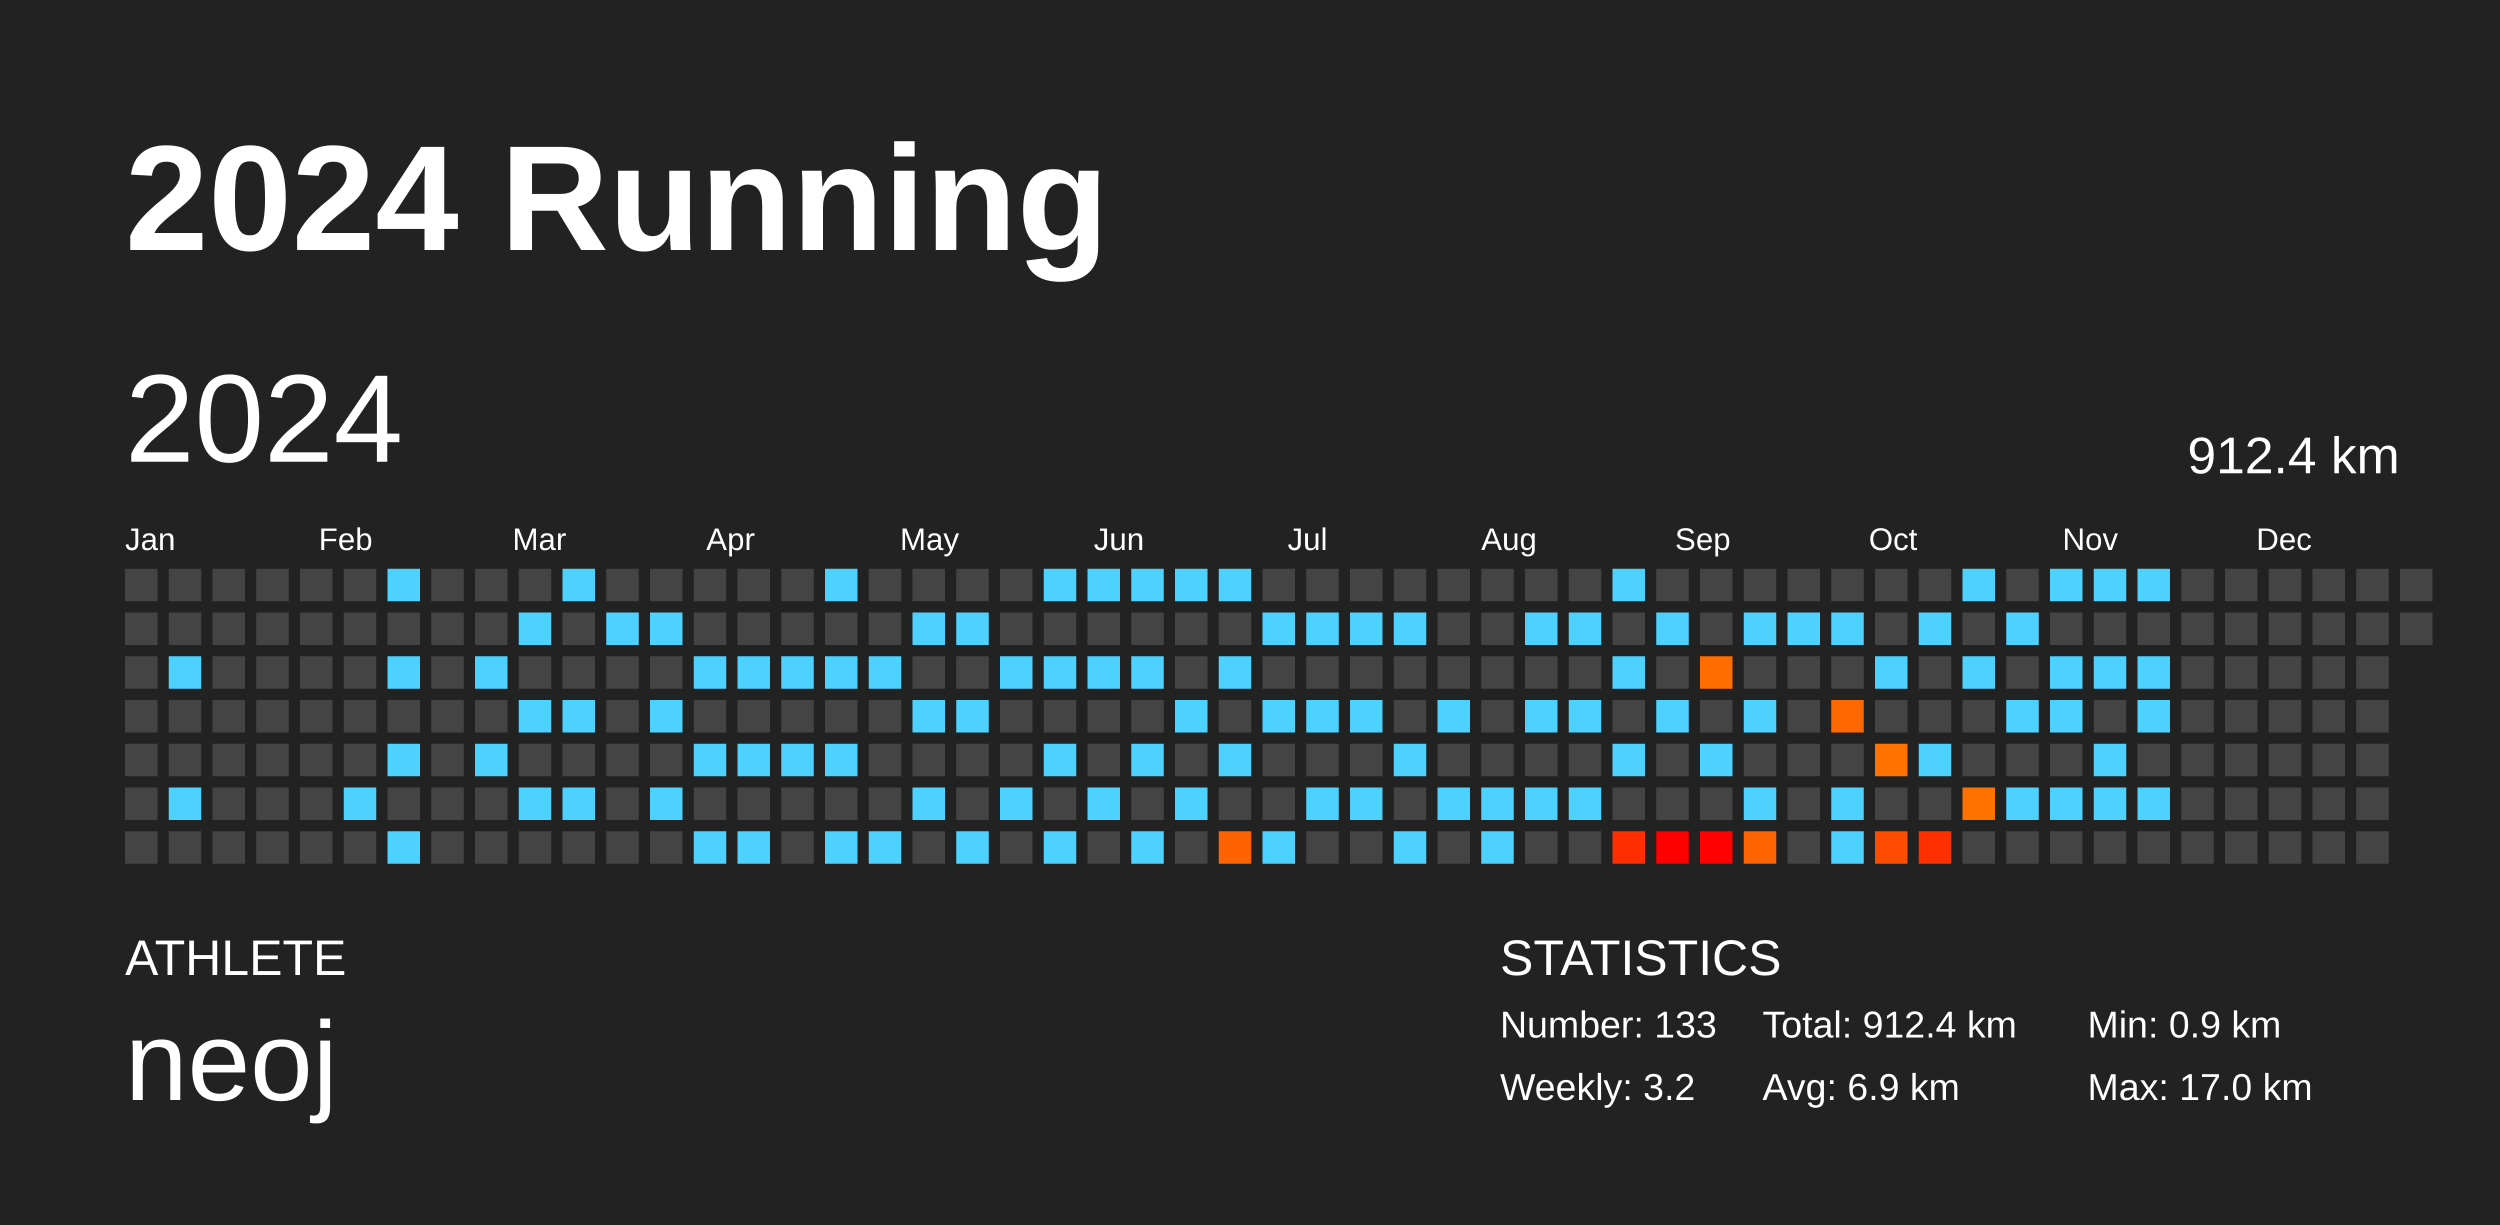
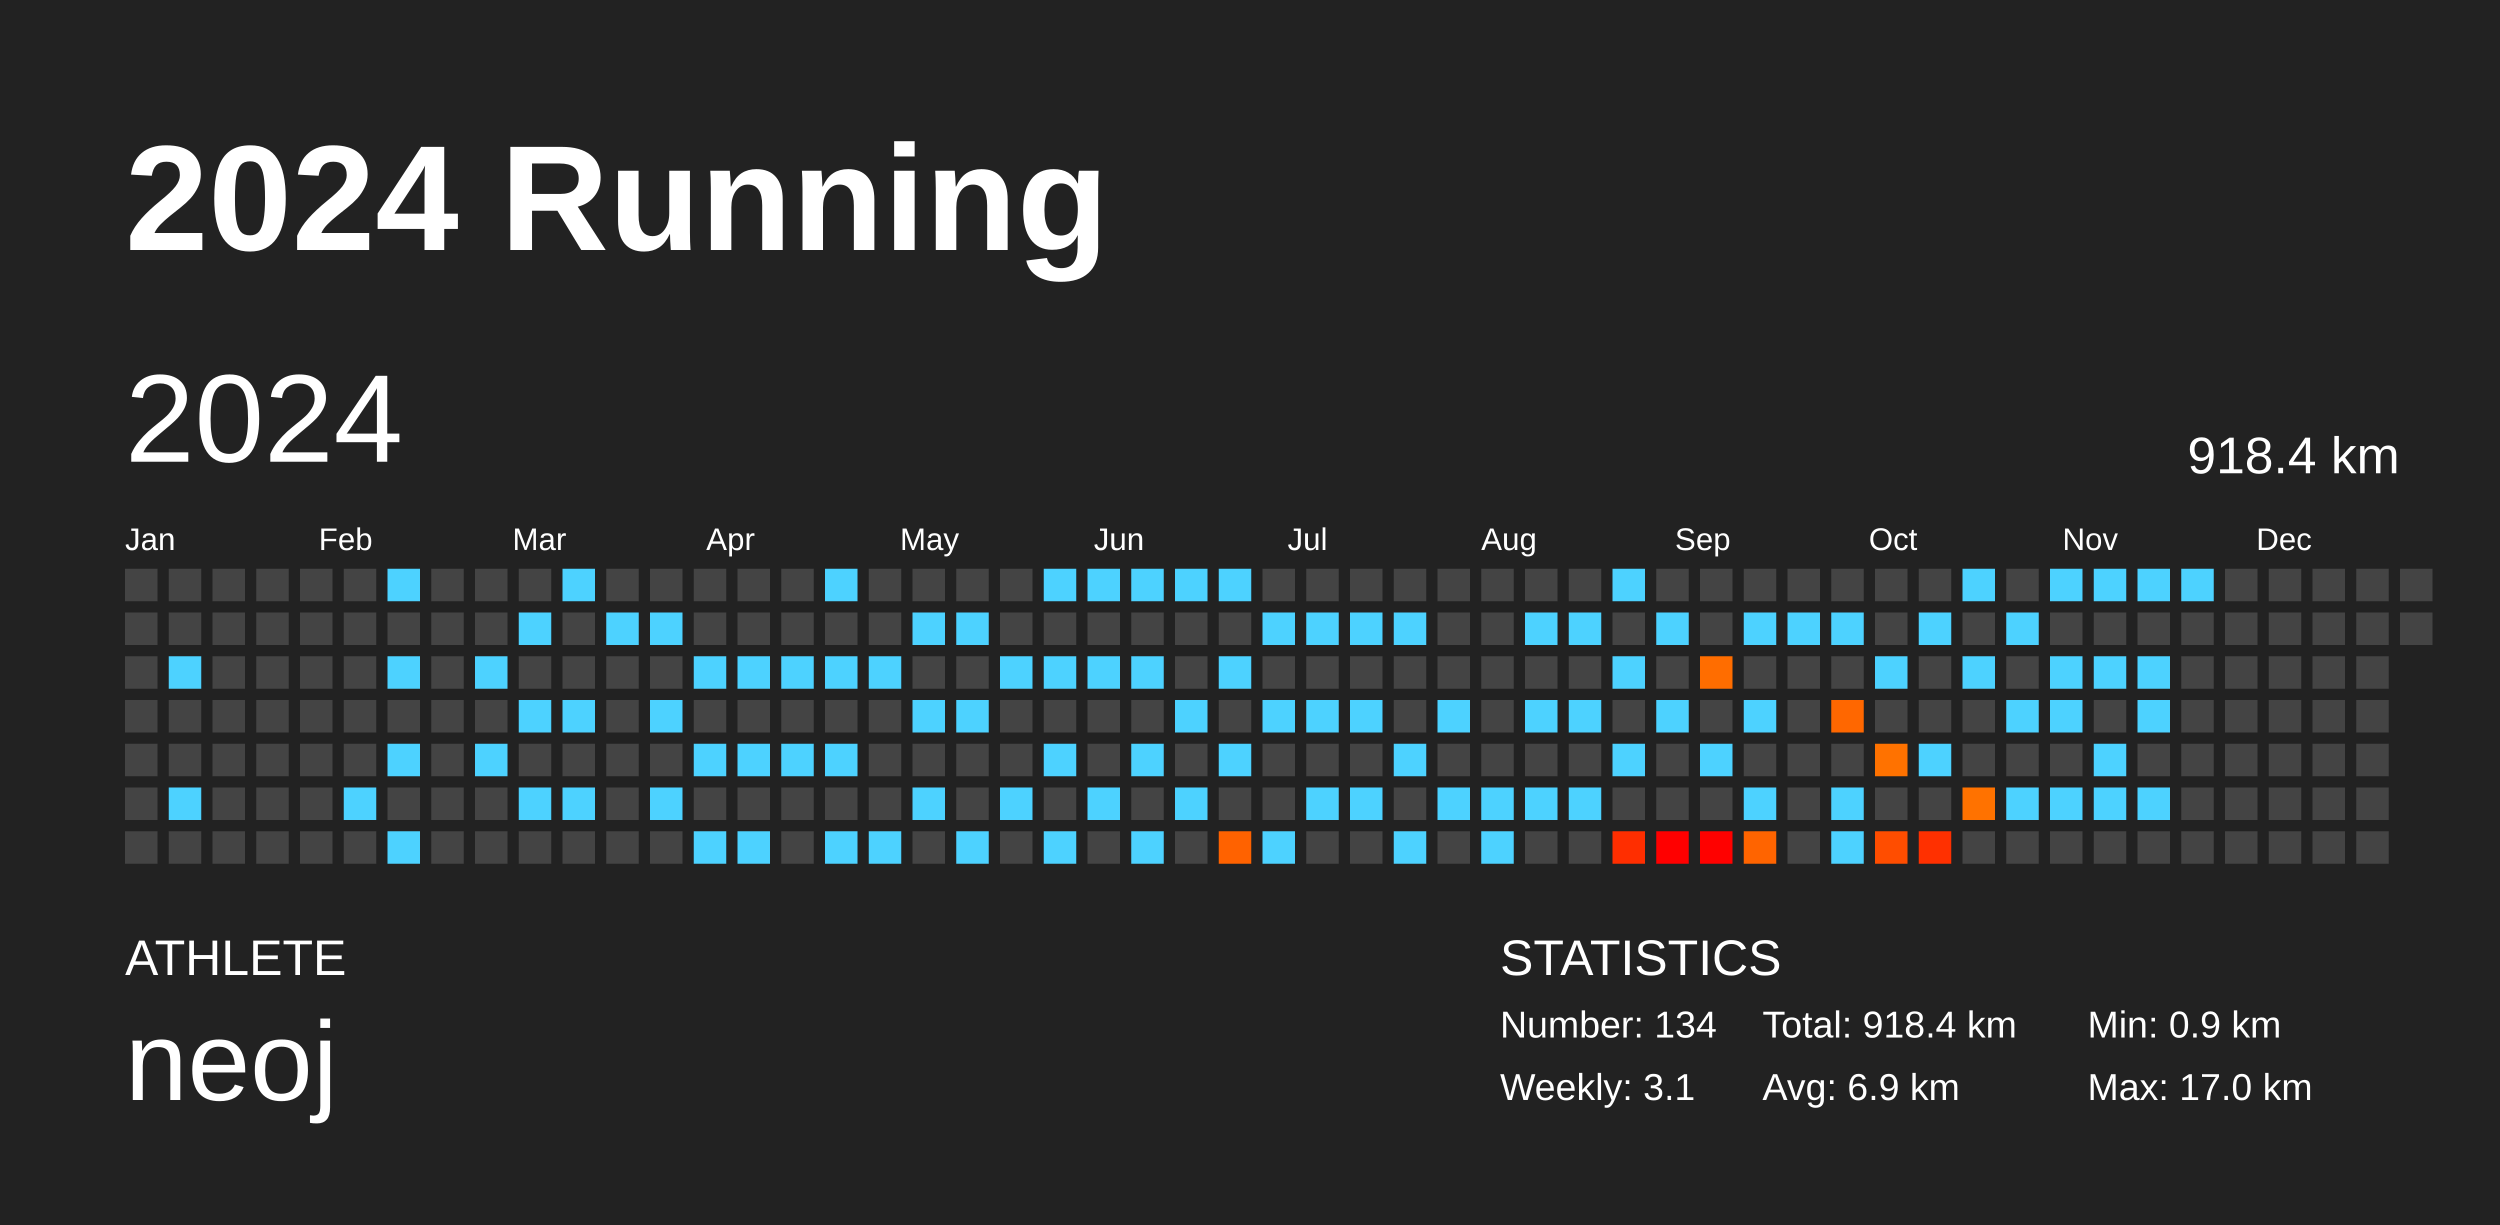
<svg xmlns="http://www.w3.org/2000/svg" baseProfile="full" height="98mm" version="1.1" viewBox="0,0,200,98" width="200mm">
  <defs />
  <rect fill="#222222" height="98" width="200" x="0" y="0" />
  <text fill="#FFFFFF" style="font-size:12px; font-family:Arial; font-weight:bold;" x="10" y="20">2024 Running</text>
  <text fill="#FFFFFF" style="font-size:4px; font-family:Arial" x="10" y="78">ATHLETE</text>
  <text fill="#FFFFFF" style="font-size:9px; font-family:Arial" x="10" y="88">neoj</text>
  <text fill="#FFFFFF" style="font-size:4px; font-family:Arial" x="120" y="78">STATISTICS</text>
-   <text fill="#FFFFFF" style="font-size:3px; font-family:Arial" x="120" y="83">Number: 133</text>
-   <text fill="#FFFFFF" style="font-size:3px; font-family:Arial" x="120" y="88">Weekly: 3.2</text>
-   <text fill="#FFFFFF" style="font-size:3px; font-family:Arial" x="141" y="83">Total: 912.4 km</text>
+   <text fill="#FFFFFF" style="font-size:3px; font-family:Arial" x="120" y="83">Number: 134</text>
+   <text fill="#FFFFFF" style="font-size:3px; font-family:Arial" x="120" y="88">Weekly: 3.1</text>
+   <text fill="#FFFFFF" style="font-size:3px; font-family:Arial" x="141" y="83">Total: 918.4 km</text>
  <text fill="#FFFFFF" style="font-size:3px; font-family:Arial" x="141" y="88">Avg: 6.9 km</text>
  <text fill="#FFFFFF" style="font-size:3px; font-family:Arial" x="167" y="83">Min: 0.9 km</text>
  <text fill="#FFFFFF" style="font-size:3px; font-family:Arial" x="167" y="88">Max: 17.0 km</text>
  <text dominant-baseline="hanging" fill="#FFFFFF" style="font-size:10.0px; font-family:Arial;" x="10" y="30">2024</text>
-   <text dominant-baseline="hanging" fill="#FFFFFF" style="font-size:4.125px; font-family:Arial;" x="175" y="35">912.4 km</text>
+   <text dominant-baseline="hanging" fill="#FFFFFF" style="font-size:4.125px; font-family:Arial;" x="175" y="35">918.4 km</text>
  <text fill="#FFFFFF" style="font-size:2.5px; font-family:Arial" x="10.0" y="44">Jan</text>
  <text fill="#FFFFFF" style="font-size:2.5px; font-family:Arial" x="25.5" y="44">Feb</text>
  <text fill="#FFFFFF" style="font-size:2.5px; font-family:Arial" x="41.0" y="44">Mar</text>
  <text fill="#FFFFFF" style="font-size:2.5px; font-family:Arial" x="56.5" y="44">Apr</text>
  <text fill="#FFFFFF" style="font-size:2.5px; font-family:Arial" x="72.0" y="44">May</text>
  <text fill="#FFFFFF" style="font-size:2.5px; font-family:Arial" x="87.5" y="44">Jun</text>
  <text fill="#FFFFFF" style="font-size:2.5px; font-family:Arial" x="103.0" y="44">Jul</text>
  <text fill="#FFFFFF" style="font-size:2.5px; font-family:Arial" x="118.5" y="44">Aug</text>
  <text fill="#FFFFFF" style="font-size:2.5px; font-family:Arial" x="134.0" y="44">Sep</text>
  <text fill="#FFFFFF" style="font-size:2.5px; font-family:Arial" x="149.5" y="44">Oct</text>
  <text fill="#FFFFFF" style="font-size:2.5px; font-family:Arial" x="165.0" y="44">Nov</text>
  <text fill="#FFFFFF" style="font-size:2.5px; font-family:Arial" x="180.5" y="44">Dec</text>
  <rect fill="#444444" height="2.6" width="2.6" x="10.0" y="45.5" />
  <rect fill="#444444" height="2.6" width="2.6" x="10.0" y="49.0" />
  <rect fill="#444444" height="2.6" width="2.6" x="10.0" y="52.5" />
  <rect fill="#444444" height="2.6" width="2.6" x="10.0" y="56.0" />
  <rect fill="#444444" height="2.6" width="2.6" x="10.0" y="59.5" />
  <rect fill="#444444" height="2.6" width="2.6" x="10.0" y="63.0" />
  <rect fill="#444444" height="2.6" width="2.6" x="10.0" y="66.5" />
  <rect fill="#444444" height="2.6" width="2.6" x="13.5" y="45.5" />
  <rect fill="#444444" height="2.6" width="2.6" x="13.5" y="49.0" />
  <rect fill="#4dd2ff" height="2.6" width="2.6" x="13.5" y="52.5" />
  <rect fill="#444444" height="2.6" width="2.6" x="13.5" y="56.0" />
  <rect fill="#444444" height="2.6" width="2.6" x="13.5" y="59.5" />
  <rect fill="#4dd2ff" height="2.6" width="2.6" x="13.5" y="63.0" />
  <rect fill="#444444" height="2.6" width="2.6" x="13.5" y="66.5" />
  <rect fill="#444444" height="2.6" width="2.6" x="17.0" y="45.5" />
  <rect fill="#444444" height="2.6" width="2.6" x="17.0" y="49.0" />
  <rect fill="#444444" height="2.6" width="2.6" x="17.0" y="52.5" />
  <rect fill="#444444" height="2.6" width="2.6" x="17.0" y="56.0" />
  <rect fill="#444444" height="2.6" width="2.6" x="17.0" y="59.5" />
  <rect fill="#444444" height="2.6" width="2.6" x="17.0" y="63.0" />
  <rect fill="#444444" height="2.6" width="2.6" x="17.0" y="66.5" />
  <rect fill="#444444" height="2.6" width="2.6" x="20.5" y="45.5" />
  <rect fill="#444444" height="2.6" width="2.6" x="20.5" y="49.0" />
  <rect fill="#444444" height="2.6" width="2.6" x="20.5" y="52.5" />
  <rect fill="#444444" height="2.6" width="2.6" x="20.5" y="56.0" />
  <rect fill="#444444" height="2.6" width="2.6" x="20.5" y="59.5" />
  <rect fill="#444444" height="2.6" width="2.6" x="20.5" y="63.0" />
  <rect fill="#444444" height="2.6" width="2.6" x="20.5" y="66.5" />
  <rect fill="#444444" height="2.6" width="2.6" x="24.0" y="45.5" />
  <rect fill="#444444" height="2.6" width="2.6" x="24.0" y="49.0" />
  <rect fill="#444444" height="2.6" width="2.6" x="24.0" y="52.5" />
  <rect fill="#444444" height="2.6" width="2.6" x="24.0" y="56.0" />
  <rect fill="#444444" height="2.6" width="2.6" x="24.0" y="59.5" />
  <rect fill="#444444" height="2.6" width="2.6" x="24.0" y="63.0" />
  <rect fill="#444444" height="2.6" width="2.6" x="24.0" y="66.5" />
  <rect fill="#444444" height="2.6" width="2.6" x="27.5" y="45.5" />
  <rect fill="#444444" height="2.6" width="2.6" x="27.5" y="49.0" />
  <rect fill="#444444" height="2.6" width="2.6" x="27.5" y="52.5" />
  <rect fill="#444444" height="2.6" width="2.6" x="27.5" y="56.0" />
  <rect fill="#444444" height="2.6" width="2.6" x="27.5" y="59.5" />
  <rect fill="#4dd2ff" height="2.6" width="2.6" x="27.5" y="63.0" />
  <rect fill="#444444" height="2.6" width="2.6" x="27.5" y="66.5" />
  <rect fill="#4dd2ff" height="2.6" width="2.6" x="31.0" y="45.5" />
  <rect fill="#444444" height="2.6" width="2.6" x="31.0" y="49.0" />
  <rect fill="#4dd2ff" height="2.6" width="2.6" x="31.0" y="52.5" />
  <rect fill="#444444" height="2.6" width="2.6" x="31.0" y="56.0" />
  <rect fill="#4dd2ff" height="2.6" width="2.6" x="31.0" y="59.5" />
  <rect fill="#444444" height="2.6" width="2.6" x="31.0" y="63.0" />
  <rect fill="#4dd2ff" height="2.6" width="2.6" x="31.0" y="66.5" />
  <rect fill="#444444" height="2.6" width="2.6" x="34.5" y="45.5" />
  <rect fill="#444444" height="2.6" width="2.6" x="34.5" y="49.0" />
  <rect fill="#444444" height="2.6" width="2.6" x="34.5" y="52.5" />
  <rect fill="#444444" height="2.6" width="2.6" x="34.5" y="56.0" />
  <rect fill="#444444" height="2.6" width="2.6" x="34.5" y="59.5" />
  <rect fill="#444444" height="2.6" width="2.6" x="34.5" y="63.0" />
  <rect fill="#444444" height="2.6" width="2.6" x="34.5" y="66.5" />
  <rect fill="#444444" height="2.6" width="2.6" x="38.0" y="45.5" />
  <rect fill="#444444" height="2.6" width="2.6" x="38.0" y="49.0" />
  <rect fill="#4dd2ff" height="2.6" width="2.6" x="38.0" y="52.5" />
  <rect fill="#444444" height="2.6" width="2.6" x="38.0" y="56.0" />
  <rect fill="#4dd2ff" height="2.6" width="2.6" x="38.0" y="59.5" />
  <rect fill="#444444" height="2.6" width="2.6" x="38.0" y="63.0" />
  <rect fill="#444444" height="2.6" width="2.6" x="38.0" y="66.5" />
  <rect fill="#444444" height="2.6" width="2.6" x="41.5" y="45.5" />
  <rect fill="#4dd2ff" height="2.6" width="2.6" x="41.5" y="49.0" />
  <rect fill="#444444" height="2.6" width="2.6" x="41.5" y="52.5" />
  <rect fill="#4dd2ff" height="2.6" width="2.6" x="41.5" y="56.0" />
  <rect fill="#444444" height="2.6" width="2.6" x="41.5" y="59.5" />
  <rect fill="#4dd2ff" height="2.6" width="2.6" x="41.5" y="63.0" />
  <rect fill="#444444" height="2.6" width="2.6" x="41.5" y="66.5" />
  <rect fill="#4dd2ff" height="2.6" width="2.6" x="45.0" y="45.5" />
  <rect fill="#444444" height="2.6" width="2.6" x="45.0" y="49.0" />
  <rect fill="#444444" height="2.6" width="2.6" x="45.0" y="52.5" />
  <rect fill="#4dd2ff" height="2.6" width="2.6" x="45.0" y="56.0" />
  <rect fill="#444444" height="2.6" width="2.6" x="45.0" y="59.5" />
  <rect fill="#4dd2ff" height="2.6" width="2.6" x="45.0" y="63.0" />
  <rect fill="#444444" height="2.6" width="2.6" x="45.0" y="66.5" />
  <rect fill="#444444" height="2.6" width="2.6" x="48.5" y="45.5" />
  <rect fill="#4dd2ff" height="2.6" width="2.6" x="48.5" y="49.0" />
  <rect fill="#444444" height="2.6" width="2.6" x="48.5" y="52.5" />
  <rect fill="#444444" height="2.6" width="2.6" x="48.5" y="56.0" />
  <rect fill="#444444" height="2.6" width="2.6" x="48.5" y="59.5" />
  <rect fill="#444444" height="2.6" width="2.6" x="48.5" y="63.0" />
  <rect fill="#444444" height="2.6" width="2.6" x="48.5" y="66.5" />
  <rect fill="#444444" height="2.6" width="2.6" x="52.0" y="45.5" />
  <rect fill="#4dd2ff" height="2.6" width="2.6" x="52.0" y="49.0" />
  <rect fill="#444444" height="2.6" width="2.6" x="52.0" y="52.5" />
  <rect fill="#4dd2ff" height="2.6" width="2.6" x="52.0" y="56.0" />
  <rect fill="#444444" height="2.6" width="2.6" x="52.0" y="59.5" />
  <rect fill="#4dd2ff" height="2.6" width="2.6" x="52.0" y="63.0" />
  <rect fill="#444444" height="2.6" width="2.6" x="52.0" y="66.5" />
  <rect fill="#444444" height="2.6" width="2.6" x="55.5" y="45.5" />
  <rect fill="#444444" height="2.6" width="2.6" x="55.5" y="49.0" />
  <rect fill="#4dd2ff" height="2.6" width="2.6" x="55.5" y="52.5" />
  <rect fill="#444444" height="2.6" width="2.6" x="55.5" y="56.0" />
  <rect fill="#4dd2ff" height="2.6" width="2.6" x="55.5" y="59.5" />
  <rect fill="#444444" height="2.6" width="2.6" x="55.5" y="63.0" />
  <rect fill="#4dd2ff" height="2.6" width="2.6" x="55.5" y="66.5" />
  <rect fill="#444444" height="2.6" width="2.6" x="59.0" y="45.5" />
  <rect fill="#444444" height="2.6" width="2.6" x="59.0" y="49.0" />
  <rect fill="#4dd2ff" height="2.6" width="2.6" x="59.0" y="52.5" />
  <rect fill="#444444" height="2.6" width="2.6" x="59.0" y="56.0" />
  <rect fill="#4dd2ff" height="2.6" width="2.6" x="59.0" y="59.5" />
  <rect fill="#444444" height="2.6" width="2.6" x="59.0" y="63.0" />
  <rect fill="#4dd2ff" height="2.6" width="2.6" x="59.0" y="66.5" />
  <rect fill="#444444" height="2.6" width="2.6" x="62.5" y="45.5" />
  <rect fill="#444444" height="2.6" width="2.6" x="62.5" y="49.0" />
  <rect fill="#4dd2ff" height="2.6" width="2.6" x="62.5" y="52.5" />
  <rect fill="#444444" height="2.6" width="2.6" x="62.5" y="56.0" />
  <rect fill="#4dd2ff" height="2.6" width="2.6" x="62.5" y="59.5" />
  <rect fill="#444444" height="2.6" width="2.6" x="62.5" y="63.0" />
  <rect fill="#444444" height="2.6" width="2.6" x="62.5" y="66.5" />
  <rect fill="#4dd2ff" height="2.6" width="2.6" x="66.0" y="45.5" />
  <rect fill="#444444" height="2.6" width="2.6" x="66.0" y="49.0" />
  <rect fill="#4dd2ff" height="2.6" width="2.6" x="66.0" y="52.5" />
  <rect fill="#444444" height="2.6" width="2.6" x="66.0" y="56.0" />
  <rect fill="#4dd2ff" height="2.6" width="2.6" x="66.0" y="59.5" />
  <rect fill="#444444" height="2.6" width="2.6" x="66.0" y="63.0" />
  <rect fill="#4dd2ff" height="2.6" width="2.6" x="66.0" y="66.5" />
  <rect fill="#444444" height="2.6" width="2.6" x="69.5" y="45.5" />
  <rect fill="#444444" height="2.6" width="2.6" x="69.5" y="49.0" />
  <rect fill="#4dd2ff" height="2.6" width="2.6" x="69.5" y="52.5" />
  <rect fill="#444444" height="2.6" width="2.6" x="69.5" y="56.0" />
  <rect fill="#444444" height="2.6" width="2.6" x="69.5" y="59.5" />
  <rect fill="#444444" height="2.6" width="2.6" x="69.5" y="63.0" />
  <rect fill="#4dd2ff" height="2.6" width="2.6" x="69.5" y="66.5" />
  <rect fill="#444444" height="2.6" width="2.6" x="73.0" y="45.5" />
  <rect fill="#4dd2ff" height="2.6" width="2.6" x="73.0" y="49.0" />
  <rect fill="#444444" height="2.6" width="2.6" x="73.0" y="52.5" />
  <rect fill="#4dd2ff" height="2.6" width="2.6" x="73.0" y="56.0" />
  <rect fill="#444444" height="2.6" width="2.6" x="73.0" y="59.5" />
  <rect fill="#4dd2ff" height="2.6" width="2.6" x="73.0" y="63.0" />
  <rect fill="#444444" height="2.6" width="2.6" x="73.0" y="66.5" />
  <rect fill="#444444" height="2.6" width="2.6" x="76.5" y="45.5" />
  <rect fill="#4dd2ff" height="2.6" width="2.6" x="76.5" y="49.0" />
  <rect fill="#444444" height="2.6" width="2.6" x="76.5" y="52.5" />
  <rect fill="#4dd2ff" height="2.6" width="2.6" x="76.5" y="56.0" />
  <rect fill="#444444" height="2.6" width="2.6" x="76.5" y="59.5" />
  <rect fill="#444444" height="2.6" width="2.6" x="76.5" y="63.0" />
  <rect fill="#4dd2ff" height="2.6" width="2.6" x="76.5" y="66.5" />
  <rect fill="#444444" height="2.6" width="2.6" x="80.0" y="45.5" />
  <rect fill="#444444" height="2.6" width="2.6" x="80.0" y="49.0" />
  <rect fill="#4dd2ff" height="2.6" width="2.6" x="80.0" y="52.5" />
  <rect fill="#444444" height="2.6" width="2.6" x="80.0" y="56.0" />
  <rect fill="#444444" height="2.6" width="2.6" x="80.0" y="59.5" />
  <rect fill="#4dd2ff" height="2.6" width="2.6" x="80.0" y="63.0" />
  <rect fill="#444444" height="2.6" width="2.6" x="80.0" y="66.5" />
  <rect fill="#4dd2ff" height="2.6" width="2.6" x="83.5" y="45.5" />
  <rect fill="#444444" height="2.6" width="2.6" x="83.5" y="49.0" />
  <rect fill="#4dd2ff" height="2.6" width="2.6" x="83.5" y="52.5" />
  <rect fill="#444444" height="2.6" width="2.6" x="83.5" y="56.0" />
  <rect fill="#4dd2ff" height="2.6" width="2.6" x="83.5" y="59.5" />
  <rect fill="#444444" height="2.6" width="2.6" x="83.5" y="63.0" />
  <rect fill="#4dd2ff" height="2.6" width="2.6" x="83.5" y="66.5" />
  <rect fill="#4dd2ff" height="2.6" width="2.6" x="87.0" y="45.5" />
  <rect fill="#444444" height="2.6" width="2.6" x="87.0" y="49.0" />
  <rect fill="#4dd2ff" height="2.6" width="2.6" x="87.0" y="52.5" />
  <rect fill="#444444" height="2.6" width="2.6" x="87.0" y="56.0" />
  <rect fill="#444444" height="2.6" width="2.6" x="87.0" y="59.5" />
  <rect fill="#4dd2ff" height="2.6" width="2.6" x="87.0" y="63.0" />
  <rect fill="#444444" height="2.6" width="2.6" x="87.0" y="66.5" />
  <rect fill="#4dd2ff" height="2.6" width="2.6" x="90.5" y="45.5" />
  <rect fill="#444444" height="2.6" width="2.6" x="90.5" y="49.0" />
  <rect fill="#4dd2ff" height="2.6" width="2.6" x="90.5" y="52.5" />
  <rect fill="#444444" height="2.6" width="2.6" x="90.5" y="56.0" />
  <rect fill="#4dd2ff" height="2.6" width="2.6" x="90.5" y="59.5" />
  <rect fill="#444444" height="2.6" width="2.6" x="90.5" y="63.0" />
  <rect fill="#4dd2ff" height="2.6" width="2.6" x="90.5" y="66.5" />
  <rect fill="#4dd2ff" height="2.6" width="2.6" x="94.0" y="45.5" />
  <rect fill="#444444" height="2.6" width="2.6" x="94.0" y="49.0" />
  <rect fill="#444444" height="2.6" width="2.6" x="94.0" y="52.5" />
  <rect fill="#4dd2ff" height="2.6" width="2.6" x="94.0" y="56.0" />
  <rect fill="#444444" height="2.6" width="2.6" x="94.0" y="59.5" />
  <rect fill="#4dd2ff" height="2.6" width="2.6" x="94.0" y="63.0" />
  <rect fill="#444444" height="2.6" width="2.6" x="94.0" y="66.5" />
  <rect fill="#4dd2ff" height="2.6" width="2.6" x="97.5" y="45.5" />
  <rect fill="#444444" height="2.6" width="2.6" x="97.5" y="49.0" />
  <rect fill="#4dd2ff" height="2.6" width="2.6" x="97.5" y="52.5" />
  <rect fill="#444444" height="2.6" width="2.6" x="97.5" y="56.0" />
  <rect fill="#4dd2ff" height="2.6" width="2.6" x="97.5" y="59.5" />
  <rect fill="#444444" height="2.6" width="2.6" x="97.5" y="63.0" />
  <rect fill="#ff6200" height="2.6" width="2.6" x="97.5" y="66.5" />
  <rect fill="#444444" height="2.6" width="2.6" x="101.0" y="45.5" />
  <rect fill="#4dd2ff" height="2.6" width="2.6" x="101.0" y="49.0" />
  <rect fill="#444444" height="2.6" width="2.6" x="101.0" y="52.5" />
  <rect fill="#4dd2ff" height="2.6" width="2.6" x="101.0" y="56.0" />
  <rect fill="#444444" height="2.6" width="2.6" x="101.0" y="59.5" />
  <rect fill="#444444" height="2.6" width="2.6" x="101.0" y="63.0" />
  <rect fill="#4dd2ff" height="2.6" width="2.6" x="101.0" y="66.5" />
  <rect fill="#444444" height="2.6" width="2.6" x="104.5" y="45.5" />
  <rect fill="#4dd2ff" height="2.6" width="2.6" x="104.5" y="49.0" />
  <rect fill="#444444" height="2.6" width="2.6" x="104.5" y="52.5" />
  <rect fill="#4dd2ff" height="2.6" width="2.6" x="104.5" y="56.0" />
  <rect fill="#444444" height="2.6" width="2.6" x="104.5" y="59.5" />
  <rect fill="#4dd2ff" height="2.6" width="2.6" x="104.5" y="63.0" />
  <rect fill="#444444" height="2.6" width="2.6" x="104.5" y="66.5" />
  <rect fill="#444444" height="2.6" width="2.6" x="108.0" y="45.5" />
  <rect fill="#4dd2ff" height="2.6" width="2.6" x="108.0" y="49.0" />
  <rect fill="#444444" height="2.6" width="2.6" x="108.0" y="52.5" />
  <rect fill="#4dd2ff" height="2.6" width="2.6" x="108.0" y="56.0" />
  <rect fill="#444444" height="2.6" width="2.6" x="108.0" y="59.5" />
  <rect fill="#4dd2ff" height="2.6" width="2.6" x="108.0" y="63.0" />
  <rect fill="#444444" height="2.6" width="2.6" x="108.0" y="66.5" />
  <rect fill="#444444" height="2.6" width="2.6" x="111.5" y="45.5" />
  <rect fill="#4dd2ff" height="2.6" width="2.6" x="111.5" y="49.0" />
  <rect fill="#444444" height="2.6" width="2.6" x="111.5" y="52.5" />
  <rect fill="#444444" height="2.6" width="2.6" x="111.5" y="56.0" />
  <rect fill="#4dd2ff" height="2.6" width="2.6" x="111.5" y="59.5" />
  <rect fill="#444444" height="2.6" width="2.6" x="111.5" y="63.0" />
  <rect fill="#4dd2ff" height="2.6" width="2.6" x="111.5" y="66.5" />
  <rect fill="#444444" height="2.6" width="2.6" x="115.0" y="45.5" />
  <rect fill="#444444" height="2.6" width="2.6" x="115.0" y="49.0" />
  <rect fill="#444444" height="2.6" width="2.6" x="115.0" y="52.5" />
  <rect fill="#4dd2ff" height="2.6" width="2.6" x="115.0" y="56.0" />
  <rect fill="#444444" height="2.6" width="2.6" x="115.0" y="59.5" />
  <rect fill="#4dd2ff" height="2.6" width="2.6" x="115.0" y="63.0" />
  <rect fill="#444444" height="2.6" width="2.6" x="115.0" y="66.5" />
  <rect fill="#444444" height="2.6" width="2.6" x="118.5" y="45.5" />
  <rect fill="#444444" height="2.6" width="2.6" x="118.5" y="49.0" />
  <rect fill="#444444" height="2.6" width="2.6" x="118.5" y="52.5" />
  <rect fill="#444444" height="2.6" width="2.6" x="118.5" y="56.0" />
  <rect fill="#444444" height="2.6" width="2.6" x="118.5" y="59.5" />
  <rect fill="#4dd2ff" height="2.6" width="2.6" x="118.5" y="63.0" />
  <rect fill="#4dd2ff" height="2.6" width="2.6" x="118.5" y="66.5" />
  <rect fill="#444444" height="2.6" width="2.6" x="122.0" y="45.5" />
  <rect fill="#4dd2ff" height="2.6" width="2.6" x="122.0" y="49.0" />
  <rect fill="#444444" height="2.6" width="2.6" x="122.0" y="52.5" />
  <rect fill="#4dd2ff" height="2.6" width="2.6" x="122.0" y="56.0" />
  <rect fill="#444444" height="2.6" width="2.6" x="122.0" y="59.5" />
  <rect fill="#4dd2ff" height="2.6" width="2.6" x="122.0" y="63.0" />
  <rect fill="#444444" height="2.6" width="2.6" x="122.0" y="66.5" />
  <rect fill="#444444" height="2.6" width="2.6" x="125.5" y="45.5" />
  <rect fill="#4dd2ff" height="2.6" width="2.6" x="125.5" y="49.0" />
  <rect fill="#444444" height="2.6" width="2.6" x="125.5" y="52.5" />
  <rect fill="#4dd2ff" height="2.6" width="2.6" x="125.5" y="56.0" />
  <rect fill="#444444" height="2.6" width="2.6" x="125.5" y="59.5" />
  <rect fill="#4dd2ff" height="2.6" width="2.6" x="125.5" y="63.0" />
  <rect fill="#444444" height="2.6" width="2.6" x="125.5" y="66.5" />
  <rect fill="#4dd2ff" height="2.6" width="2.6" x="129.0" y="45.5" />
  <rect fill="#444444" height="2.6" width="2.6" x="129.0" y="49.0" />
  <rect fill="#4dd2ff" height="2.6" width="2.6" x="129.0" y="52.5" />
  <rect fill="#444444" height="2.6" width="2.6" x="129.0" y="56.0" />
  <rect fill="#4dd2ff" height="2.6" width="2.6" x="129.0" y="59.5" />
  <rect fill="#444444" height="2.6" width="2.6" x="129.0" y="63.0" />
  <rect fill="#ff2e00" height="2.6" width="2.6" x="129.0" y="66.5" />
  <rect fill="#444444" height="2.6" width="2.6" x="132.5" y="45.5" />
  <rect fill="#4dd2ff" height="2.6" width="2.6" x="132.5" y="49.0" />
  <rect fill="#444444" height="2.6" width="2.6" x="132.5" y="52.5" />
  <rect fill="#4dd2ff" height="2.6" width="2.6" x="132.5" y="56.0" />
  <rect fill="#444444" height="2.6" width="2.6" x="132.5" y="59.5" />
  <rect fill="#444444" height="2.6" width="2.6" x="132.5" y="63.0" />
  <rect fill="#ff0000" height="2.6" width="2.6" x="132.5" y="66.5" />
  <rect fill="#444444" height="2.6" width="2.6" x="136.0" y="45.5" />
  <rect fill="#444444" height="2.6" width="2.6" x="136.0" y="49.0" />
  <rect fill="#ff6d00" height="2.6" width="2.6" x="136.0" y="52.5" />
  <rect fill="#444444" height="2.6" width="2.6" x="136.0" y="56.0" />
  <rect fill="#4dd2ff" height="2.6" width="2.6" x="136.0" y="59.5" />
  <rect fill="#444444" height="2.6" width="2.6" x="136.0" y="63.0" />
  <rect fill="#ff0100" height="2.6" width="2.6" x="136.0" y="66.5" />
  <rect fill="#444444" height="2.6" width="2.6" x="139.5" y="45.5" />
  <rect fill="#4dd2ff" height="2.6" width="2.6" x="139.5" y="49.0" />
  <rect fill="#444444" height="2.6" width="2.6" x="139.5" y="52.5" />
  <rect fill="#4dd2ff" height="2.6" width="2.6" x="139.5" y="56.0" />
  <rect fill="#444444" height="2.6" width="2.6" x="139.5" y="59.5" />
  <rect fill="#4dd2ff" height="2.6" width="2.6" x="139.5" y="63.0" />
  <rect fill="#ff6400" height="2.6" width="2.6" x="139.5" y="66.5" />
  <rect fill="#444444" height="2.6" width="2.6" x="143.0" y="45.5" />
  <rect fill="#4dd2ff" height="2.6" width="2.6" x="143.0" y="49.0" />
  <rect fill="#444444" height="2.6" width="2.6" x="143.0" y="52.5" />
  <rect fill="#444444" height="2.6" width="2.6" x="143.0" y="56.0" />
  <rect fill="#444444" height="2.6" width="2.6" x="143.0" y="59.5" />
  <rect fill="#444444" height="2.6" width="2.6" x="143.0" y="63.0" />
  <rect fill="#444444" height="2.6" width="2.6" x="143.0" y="66.5" />
  <rect fill="#444444" height="2.6" width="2.6" x="146.5" y="45.5" />
  <rect fill="#4dd2ff" height="2.6" width="2.6" x="146.5" y="49.0" />
  <rect fill="#444444" height="2.6" width="2.6" x="146.5" y="52.5" />
  <rect fill="#ff6700" height="2.6" width="2.6" x="146.5" y="56.0" />
  <rect fill="#444444" height="2.6" width="2.6" x="146.5" y="59.5" />
  <rect fill="#4dd2ff" height="2.6" width="2.6" x="146.5" y="63.0" />
  <rect fill="#4dd2ff" height="2.6" width="2.6" x="146.5" y="66.5" />
  <rect fill="#444444" height="2.6" width="2.6" x="150.0" y="45.5" />
  <rect fill="#444444" height="2.6" width="2.6" x="150.0" y="49.0" />
  <rect fill="#4dd2ff" height="2.6" width="2.6" x="150.0" y="52.5" />
  <rect fill="#444444" height="2.6" width="2.6" x="150.0" y="56.0" />
  <rect fill="#ff7200" height="2.6" width="2.6" x="150.0" y="59.5" />
  <rect fill="#444444" height="2.6" width="2.6" x="150.0" y="63.0" />
  <rect fill="#ff4d00" height="2.6" width="2.6" x="150.0" y="66.5" />
  <rect fill="#444444" height="2.6" width="2.6" x="153.5" y="45.5" />
  <rect fill="#4dd2ff" height="2.6" width="2.6" x="153.5" y="49.0" />
  <rect fill="#444444" height="2.6" width="2.6" x="153.5" y="52.5" />
  <rect fill="#444444" height="2.6" width="2.6" x="153.5" y="56.0" />
  <rect fill="#4dd2ff" height="2.6" width="2.6" x="153.5" y="59.5" />
  <rect fill="#444444" height="2.6" width="2.6" x="153.5" y="63.0" />
  <rect fill="#ff3000" height="2.6" width="2.6" x="153.5" y="66.5" />
  <rect fill="#4dd2ff" height="2.6" width="2.6" x="157.0" y="45.5" />
  <rect fill="#444444" height="2.6" width="2.6" x="157.0" y="49.0" />
  <rect fill="#4dd2ff" height="2.6" width="2.6" x="157.0" y="52.5" />
  <rect fill="#444444" height="2.6" width="2.6" x="157.0" y="56.0" />
  <rect fill="#444444" height="2.6" width="2.6" x="157.0" y="59.5" />
  <rect fill="#ff7200" height="2.6" width="2.6" x="157.0" y="63.0" />
  <rect fill="#444444" height="2.6" width="2.6" x="157.0" y="66.5" />
  <rect fill="#444444" height="2.6" width="2.6" x="160.5" y="45.5" />
  <rect fill="#4dd2ff" height="2.6" width="2.6" x="160.5" y="49.0" />
  <rect fill="#444444" height="2.6" width="2.6" x="160.5" y="52.5" />
  <rect fill="#4dd2ff" height="2.6" width="2.6" x="160.5" y="56.0" />
  <rect fill="#444444" height="2.6" width="2.6" x="160.5" y="59.5" />
  <rect fill="#4dd2ff" height="2.6" width="2.6" x="160.5" y="63.0" />
  <rect fill="#444444" height="2.6" width="2.6" x="160.5" y="66.5" />
  <rect fill="#4dd2ff" height="2.6" width="2.6" x="164.0" y="45.5" />
  <rect fill="#444444" height="2.6" width="2.6" x="164.0" y="49.0" />
  <rect fill="#4dd2ff" height="2.6" width="2.6" x="164.0" y="52.5" />
  <rect fill="#4dd2ff" height="2.6" width="2.6" x="164.0" y="56.0" />
  <rect fill="#444444" height="2.6" width="2.6" x="164.0" y="59.5" />
  <rect fill="#4dd2ff" height="2.6" width="2.6" x="164.0" y="63.0" />
  <rect fill="#444444" height="2.6" width="2.6" x="164.0" y="66.5" />
  <rect fill="#4dd2ff" height="2.6" width="2.6" x="167.5" y="45.5" />
  <rect fill="#444444" height="2.6" width="2.6" x="167.5" y="49.0" />
  <rect fill="#4dd2ff" height="2.6" width="2.6" x="167.5" y="52.5" />
  <rect fill="#444444" height="2.6" width="2.6" x="167.5" y="56.0" />
  <rect fill="#4dd2ff" height="2.6" width="2.6" x="167.5" y="59.5" />
  <rect fill="#4dd2ff" height="2.6" width="2.6" x="167.5" y="63.0" />
  <rect fill="#444444" height="2.6" width="2.6" x="167.5" y="66.5" />
  <rect fill="#4dd2ff" height="2.6" width="2.6" x="171.0" y="45.5" />
  <rect fill="#444444" height="2.6" width="2.6" x="171.0" y="49.0" />
  <rect fill="#4dd2ff" height="2.6" width="2.6" x="171.0" y="52.5" />
  <rect fill="#4dd2ff" height="2.6" width="2.6" x="171.0" y="56.0" />
  <rect fill="#444444" height="2.6" width="2.6" x="171.0" y="59.5" />
  <rect fill="#4dd2ff" height="2.6" width="2.6" x="171.0" y="63.0" />
  <rect fill="#444444" height="2.6" width="2.6" x="171.0" y="66.5" />
-   <rect fill="#444444" height="2.6" width="2.6" x="174.5" y="45.5" />
+   <rect fill="#4dd2ff" height="2.6" width="2.6" x="174.5" y="45.5" />
  <rect fill="#444444" height="2.6" width="2.6" x="174.5" y="49.0" />
  <rect fill="#444444" height="2.6" width="2.6" x="174.5" y="52.5" />
  <rect fill="#444444" height="2.6" width="2.6" x="174.5" y="56.0" />
  <rect fill="#444444" height="2.6" width="2.6" x="174.5" y="59.5" />
  <rect fill="#444444" height="2.6" width="2.6" x="174.5" y="63.0" />
  <rect fill="#444444" height="2.6" width="2.6" x="174.5" y="66.5" />
  <rect fill="#444444" height="2.6" width="2.6" x="178.0" y="45.5" />
  <rect fill="#444444" height="2.6" width="2.6" x="178.0" y="49.0" />
  <rect fill="#444444" height="2.6" width="2.6" x="178.0" y="52.5" />
  <rect fill="#444444" height="2.6" width="2.6" x="178.0" y="56.0" />
  <rect fill="#444444" height="2.6" width="2.6" x="178.0" y="59.5" />
  <rect fill="#444444" height="2.6" width="2.6" x="178.0" y="63.0" />
  <rect fill="#444444" height="2.6" width="2.6" x="178.0" y="66.5" />
  <rect fill="#444444" height="2.6" width="2.6" x="181.5" y="45.5" />
  <rect fill="#444444" height="2.6" width="2.6" x="181.5" y="49.0" />
  <rect fill="#444444" height="2.6" width="2.6" x="181.5" y="52.5" />
  <rect fill="#444444" height="2.6" width="2.6" x="181.5" y="56.0" />
  <rect fill="#444444" height="2.6" width="2.6" x="181.5" y="59.5" />
  <rect fill="#444444" height="2.6" width="2.6" x="181.5" y="63.0" />
  <rect fill="#444444" height="2.6" width="2.6" x="181.5" y="66.5" />
  <rect fill="#444444" height="2.6" width="2.6" x="185.0" y="45.5" />
  <rect fill="#444444" height="2.6" width="2.6" x="185.0" y="49.0" />
  <rect fill="#444444" height="2.6" width="2.6" x="185.0" y="52.5" />
  <rect fill="#444444" height="2.6" width="2.6" x="185.0" y="56.0" />
  <rect fill="#444444" height="2.6" width="2.6" x="185.0" y="59.5" />
  <rect fill="#444444" height="2.6" width="2.6" x="185.0" y="63.0" />
  <rect fill="#444444" height="2.6" width="2.6" x="185.0" y="66.5" />
  <rect fill="#444444" height="2.6" width="2.6" x="188.5" y="45.5" />
  <rect fill="#444444" height="2.6" width="2.6" x="188.5" y="49.0" />
  <rect fill="#444444" height="2.6" width="2.6" x="188.5" y="52.5" />
  <rect fill="#444444" height="2.6" width="2.6" x="188.5" y="56.0" />
  <rect fill="#444444" height="2.6" width="2.6" x="188.5" y="59.5" />
  <rect fill="#444444" height="2.6" width="2.6" x="188.5" y="63.0" />
  <rect fill="#444444" height="2.6" width="2.6" x="188.5" y="66.5" />
  <rect fill="#444444" height="2.6" width="2.6" x="192.0" y="45.5" />
  <rect fill="#444444" height="2.6" width="2.6" x="192.0" y="49.0" />
</svg>
